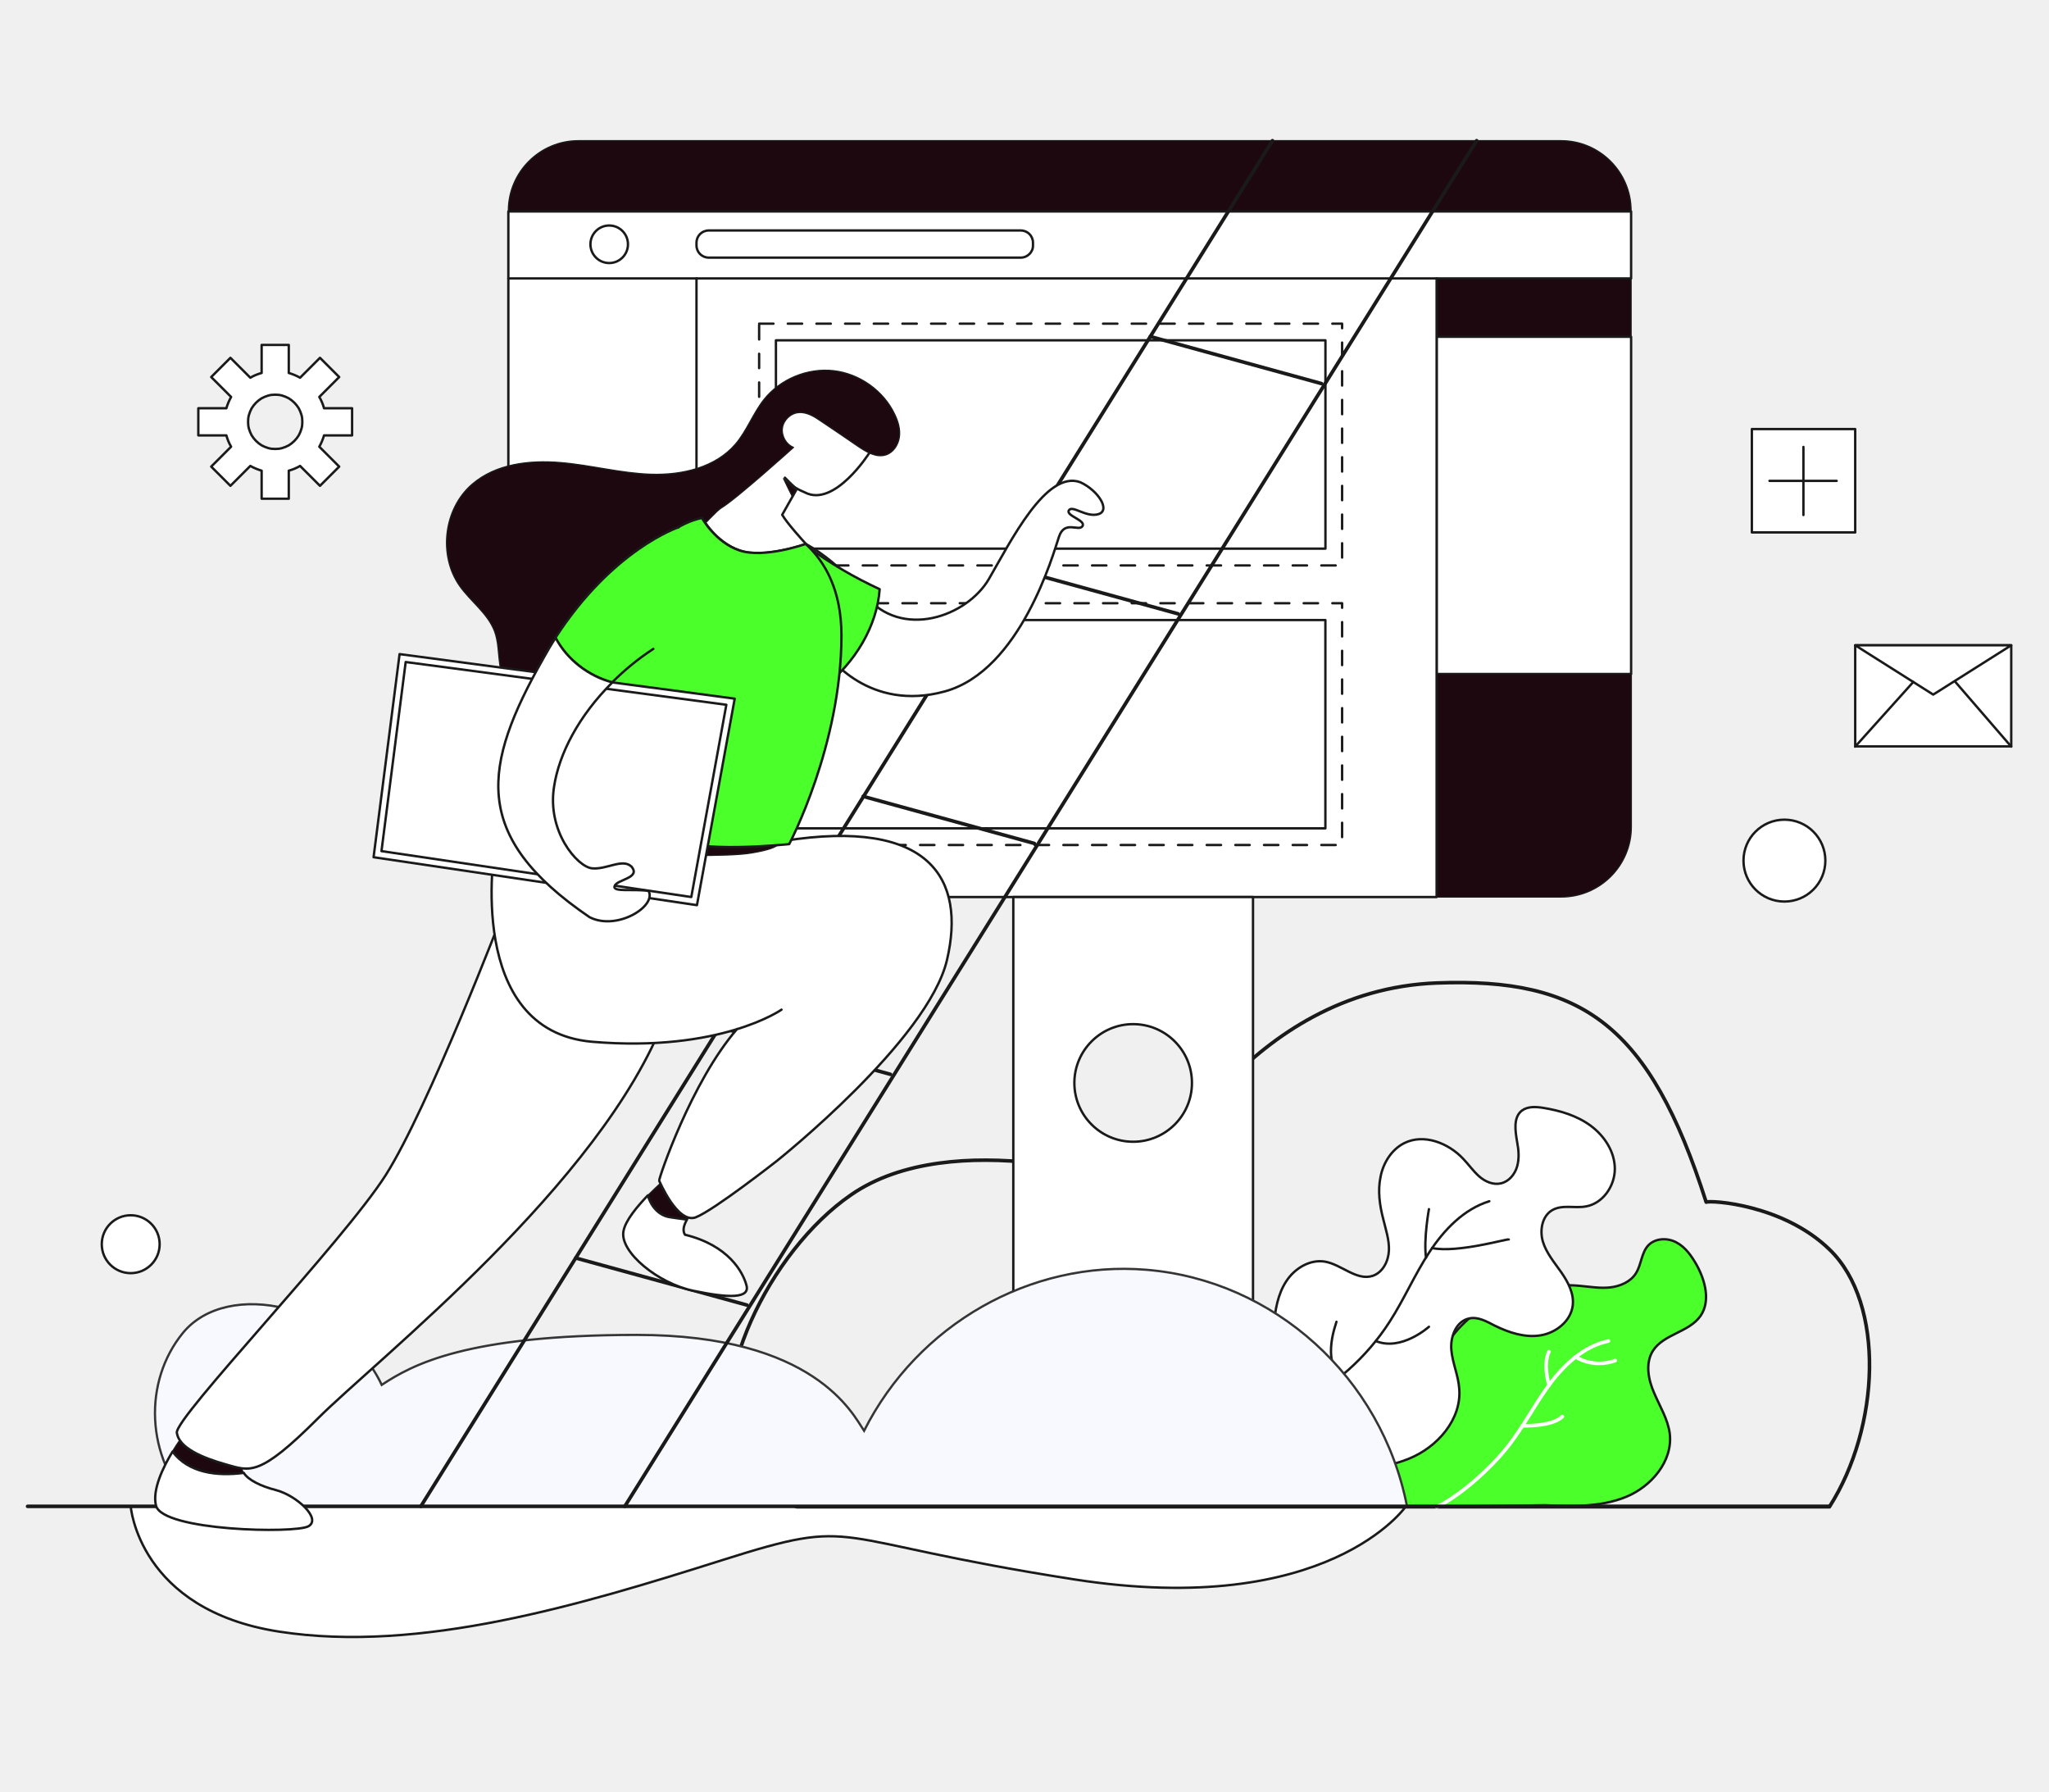
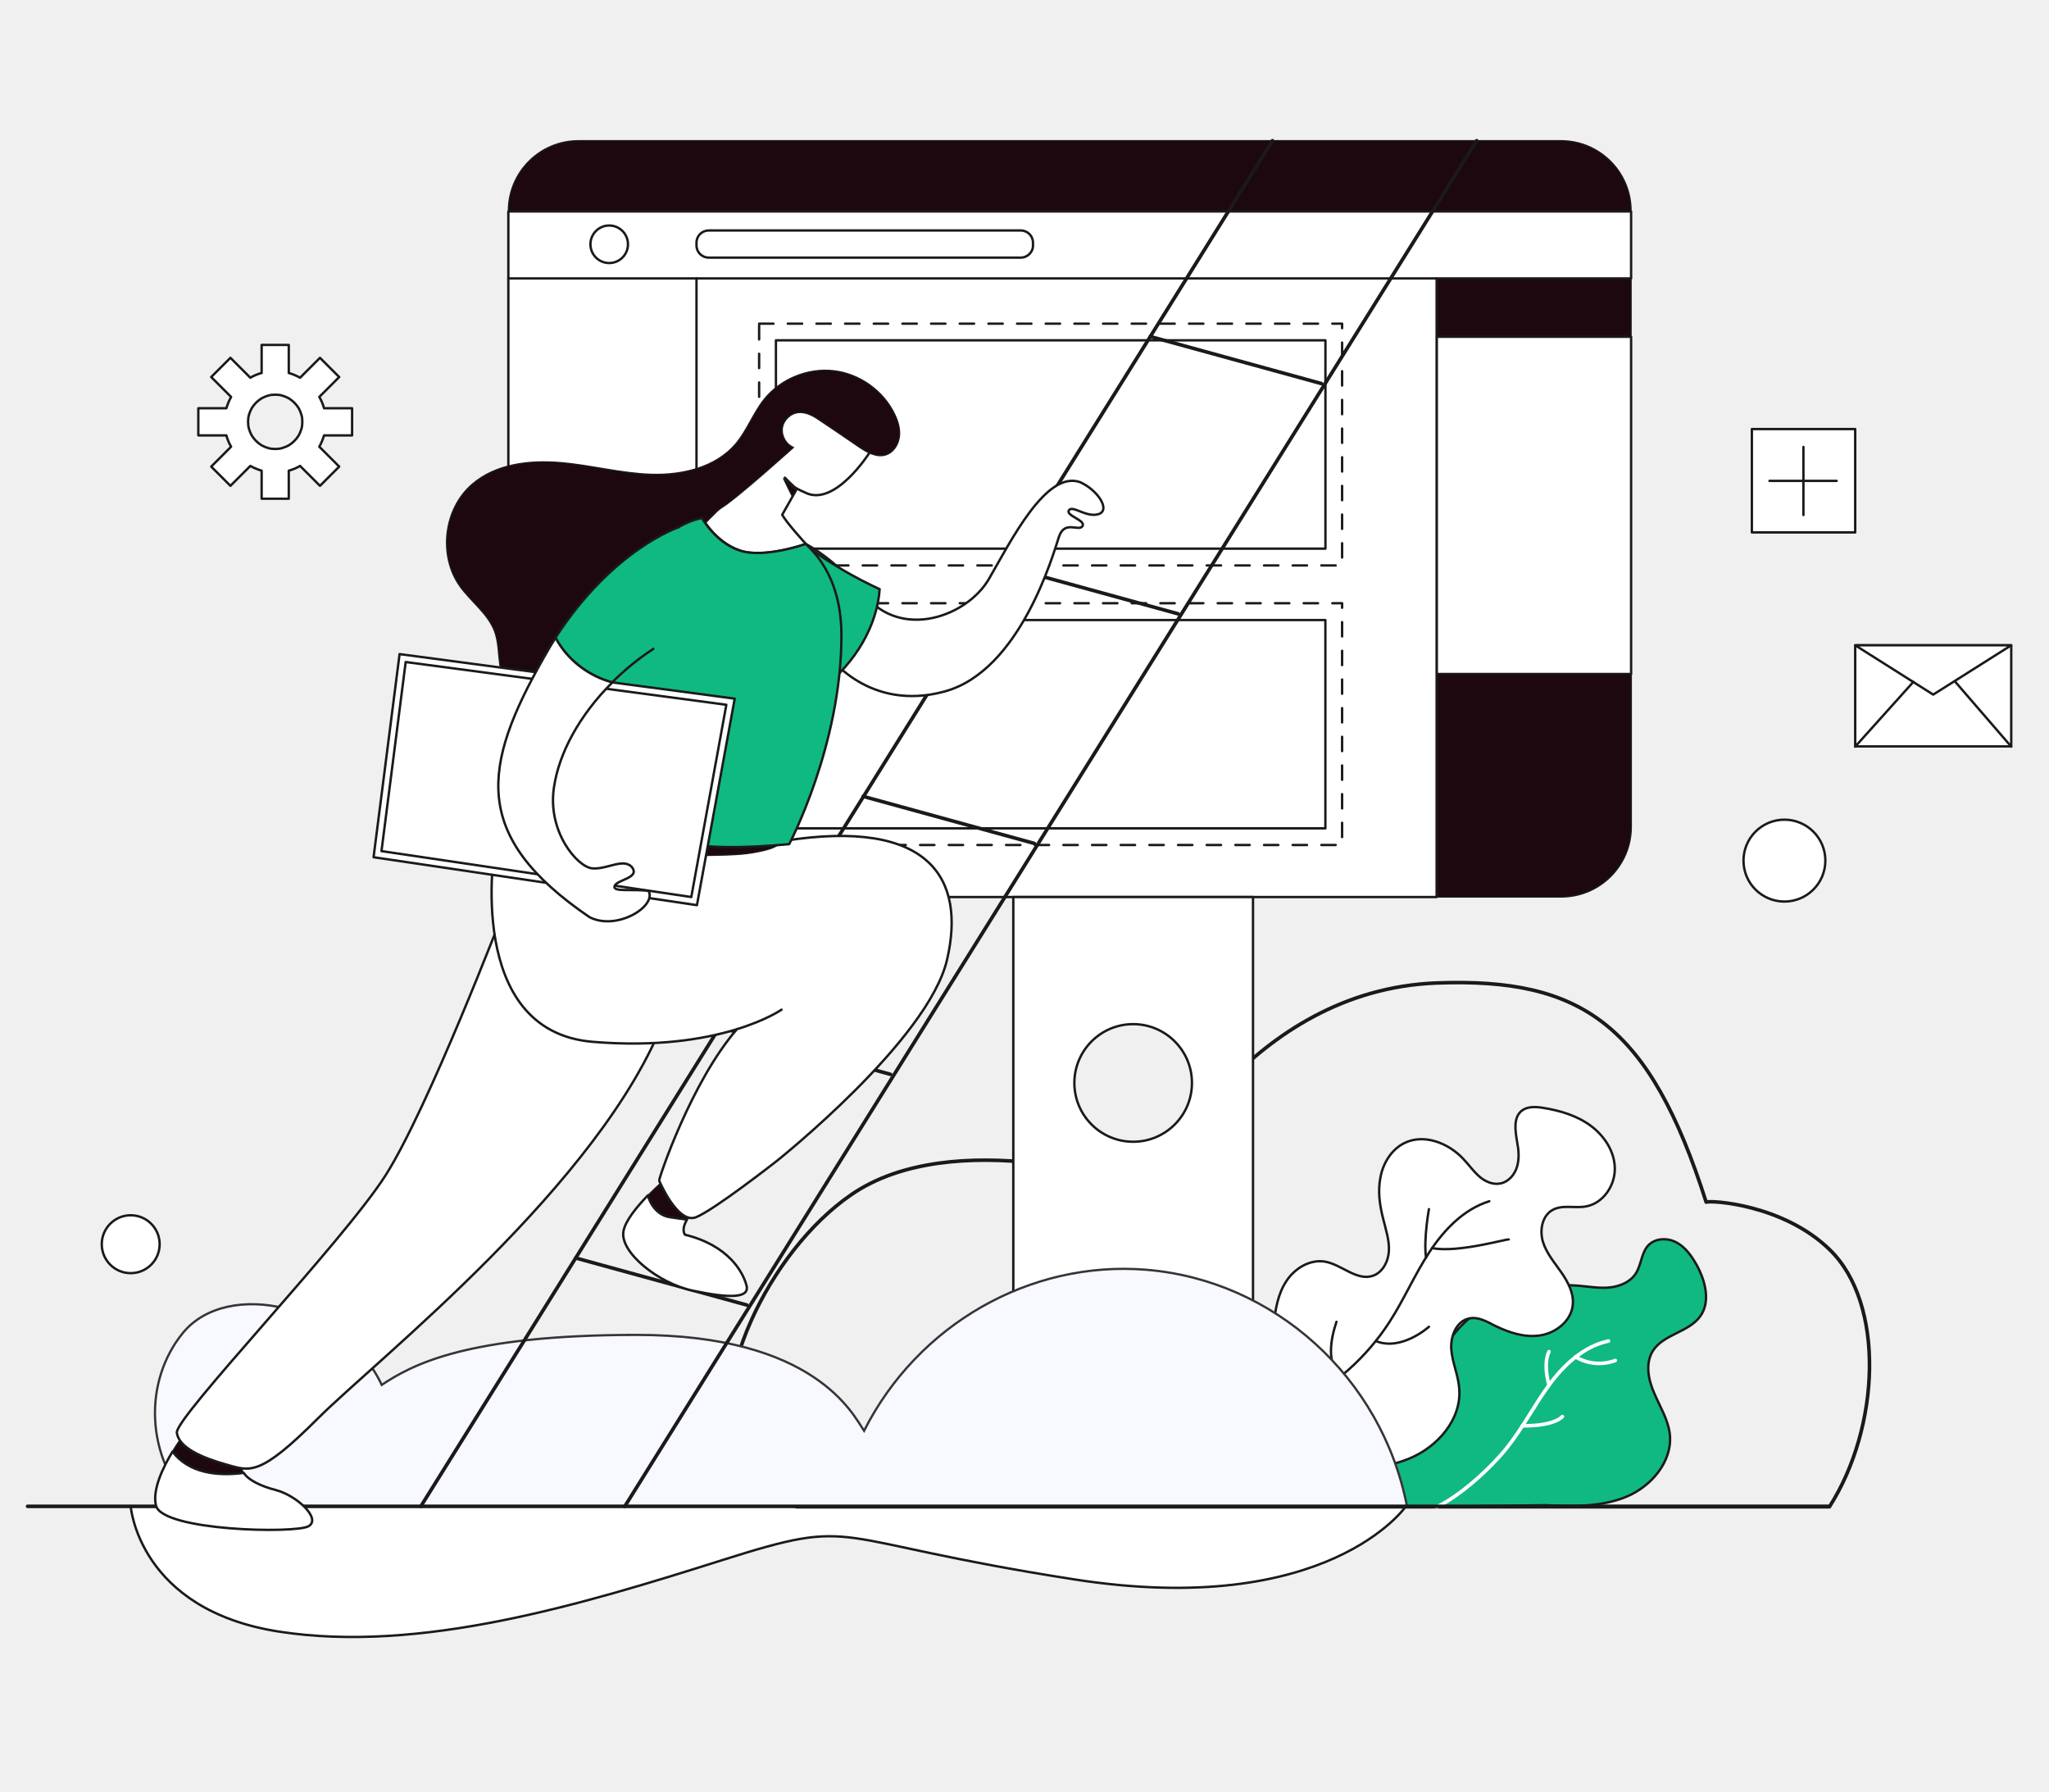
<svg xmlns="http://www.w3.org/2000/svg" version="1.1" id="Layer_1" x="0px" y="0px" viewBox="0 0 906.1 792" style="enable-background:new 0 0 906.1 792;" xml:space="preserve">
  <style type="text/css">
	.st0{fill:#FFFFFF;stroke:#1A1A1A;stroke-width:1.056;stroke-linecap:round;stroke-linejoin:round;stroke-miterlimit:10;}
	.st1{fill:none;stroke:#1A1A1A;stroke-width:1.584;stroke-linecap:round;stroke-linejoin:round;stroke-miterlimit:10;}
	.st2{fill:#1D0810;stroke:#1A1A1A;stroke-width:0.528;stroke-linecap:round;stroke-linejoin:round;stroke-miterlimit:10;}
	.st3{fill:none;stroke:#1A1A1A;stroke-width:1.056;stroke-linecap:round;stroke-linejoin:round;stroke-miterlimit:10;}
	
		.st4{fill:none;stroke:#1A1A1A;stroke-width:1.056;stroke-linecap:round;stroke-linejoin:round;stroke-miterlimit:10;stroke-dasharray:6.337;}
- 	.st5{fill:#4BFF2A;stroke:#1A1A1A;stroke-width:1.056;stroke-linecap:round;stroke-linejoin:round;stroke-miterlimit:10;}
+ 	.st5{fill:#10B981;stroke:#1A1A1A;stroke-width:1.056;stroke-linecap:round;stroke-linejoin:round;stroke-miterlimit:10;}
	.st6{fill:none;stroke:#FFFFFF;stroke-width:1.584;stroke-linecap:round;stroke-linejoin:round;stroke-miterlimit:10;}
	.st7{fill:#F8F8FF;stroke:#353535;stroke-miterlimit:10;}
	.st8{fill:#4EBAD5;stroke:#1A1A1A;stroke-width:1.056;stroke-linecap:round;stroke-linejoin:round;stroke-miterlimit:10;}
</style>
  <g id="Vector">
    <path class="st0" d="M57.8,666h563.9c0,0-34.3,49.8-146.6,32.3s-93.6-28.2-155.8-8.5S185.7,731,123.5,721.4S57.8,666,57.8,666z" />
    <path class="st1" d="M326.3,644.9c-14.8-31.8,13.6-91.5,50-116.6c44.9-31.1,125.7-6,132.5-2c2.6-5.5,43.4-88.6,126.6-91.7   c64.3-2.4,94.1,18.5,119.1,96.9c2.1-0.9,34.1,1,54.6,21c24.7,23.9,22.3,78.7-0.1,113.7c-152.2,0-304.4,0-456.6,0   C336.1,660.7,329.4,651.6,326.3,644.9z" />
    <g>
      <g>
        <path class="st2" d="M721.3,93.2c0-17.1-13.9-31-31-31H255.8c-17.1,0-31,13.9-31,31v0.3h496.5V93.2z" />
        <rect x="635.3" y="123.1" class="st2" width="86" height="25.8" />
        <rect x="635.3" y="148.9" class="st0" width="86" height="149.1" />
        <path class="st2" d="M635.3,297.9v98.7h55.1c17.1,0,31-13.9,31-31v-67.7H635.3z" />
        <path class="st0" d="M721.3,93.5v29.6h-86v273.5H255.8c-17.1,0-31-13.9-31-31V93.5H721.3z" />
        <line class="st3" x1="635.3" y1="123.1" x2="224.8" y2="123.1" />
        <line class="st0" x1="308" y1="123.1" x2="308" y2="396.6" />
        <rect x="335.7" y="143.1" class="st4" width="257.8" height="106.9" />
        <rect x="418.6" y="75" transform="matrix(-1.836970e-16 1 -1 -1.836970e-16 661.1291 -268.1354)" class="st0" width="92.1" height="243" />
        <rect x="335.7" y="266.7" class="st4" width="257.8" height="106.9" />
        <rect x="418.6" y="198.7" transform="matrix(-1.836970e-16 1 -1 -1.836970e-16 784.805 -144.4594)" class="st0" width="92.1" height="243" />
      </g>
      <path class="st0" d="M448.1,396.6V666h106V396.6H448.1z M501.1,504.8c-14.3,0-26-11.6-26-26c0-14.3,11.6-26,26-26    c14.3,0,26,11.6,26,26C527.1,493.2,515.4,504.8,501.1,504.8z" />
    </g>
    <g>
      <path class="st5" d="M683.2,665.5c12.1,0.5,24.7,0.9,35.9-3.7c11.2-4.6,20.7-15.8,19.3-27.9c-0.8-6.4-4.4-12.1-6.9-18    c-2.6-5.9-4-13.1-0.6-18.6c4.7-7.5,16-8.2,21.1-15.5c4.5-6.5,2.1-15.6-1.7-22.5c-2.2-3.9-4.9-7.8-8.8-9.9    c-3.9-2.2-9.3-2.1-12.5,1.1c-3.2,3.3-3.1,8.6-5.6,12.5c-2.4,3.8-7,5.7-11.4,6.2s-8.9-0.3-13.4-0.7c-22.5-2-47.1,6.8-58.9,26    c-5.1,8.2-7.6,17.7-11.7,26.4s-10.6,17.1-19.8,19.8c-3.6,1-7.3,1.1-11,1.8c-3.6,0.7-7.4,2.4-9.3,5.5c-3.4,5.5,0.5,13.1,6.2,16.1    c5.7,3,12.7,0.7,19,2.1C614.6,666.6,683.2,665.5,683.2,665.5z" />
      <path class="st6" d="M635.3,666.3c10.5-5,23.7-17,31-26.1c7-8.7,12.1-18.8,18.7-27.8c6.6-9,15.4-17.2,26.3-19.5" />
      <path class="st6" d="M685,597.6c0,0-2.8,4.6,0,14.8" />
      <path class="st6" d="M690.9,626.3c0,0-3.1,4.2-17.7,4.1" />
      <path class="st6" d="M714.3,601.5c0,0-8.6,3.8-17.6-1.6" />
      <path class="st0" d="M563.3,585.8c0.6-6.7,1.8-13.7,5.5-19.3c3.7-5.7,10.4-9.8,17.1-8.7c7.4,1.3,14,8.6,21.1,6.3    c4.5-1.5,7-6.5,7.2-11.2c0.2-4.7-1.4-9.3-2.5-13.9c-1.6-6.1-2.5-12.5-1.2-18.7c1.2-6.2,4.9-12.1,10.5-14.9    c8.6-4.3,19.5-0.1,26.1,7c2.4,2.5,4.4,5.4,7,7.7s6.2,3.9,9.6,3.1c3.6-0.8,6.2-4,7.2-7.5s0.7-7.2,0-10.8c-0.8-4.8-1.8-10.7,2-13.8    c2.6-2,6.2-1.8,9.4-1.3c7.5,1.2,15,3.4,21.1,7.9c6.1,4.5,10.7,11.5,10.7,19.1s-5.3,15.3-12.8,16.6c-4.9,0.9-10.4-0.9-14.8,1.6    c-4.6,2.6-5.7,9-4.2,14s5.1,9.2,8.1,13.5c3,4.3,5.7,9.4,5.1,14.6c-0.8,7-7.4,12.2-14.3,13.3c-6.9,1.1-13.9-1.2-20.2-4.3    c-3.5-1.8-7.3-4-11.2-3.2c-5.8,1.1-8.5,8-8,13.9c0.5,5.8,3.1,11.3,3.5,17.2c1.1,13.5-9.6,25.8-22.2,30.9    c-12.6,5.2-26.6,4.8-40.2,4.4c-6.1-7.7-16.6-16.8-18.6-26.7C562.3,610.8,562.3,597.8,563.3,585.8z" />
      <path class="st0" d="M573.1,621.3c16.8-8.3,31.3-21.2,41.4-36.9c6.4-9.9,11.1-20.9,17.6-30.8c6.5-9.9,15.2-19,26.5-22.5" />
      <path class="st0" d="M631.9,534.6c0,0-2.4,13-1.3,21.4" />
      <path class="st0" d="M667.2,548c-0.6-0.4-22.7,6.1-33.9,3.8" />
      <path class="st0" d="M631.9,586.6c0,0-12.2,11-23.5,6.3" />
      <path class="st0" d="M591,584.4c0,0.6-6.4,16.1,1.6,24.4" />
    </g>
    <path class="st7" d="M85.1,666c179,0,358,0,537.1,0C611,608.8,563.3,566,506.9,561.4c-51.3-4.2-101,24.1-124.8,71.2   c-4.9-7.3-21.8-42.4-100.5-42.4c-75.5,0-99.3,13.2-112.8,22.1c-16.5-35.4-68.1-47.1-87.9-23C63.3,610.8,64.3,644.2,85.1,666z" />
    <path class="st1" d="M12.2,666c3.1,0,796.8,0,796.8,0" />
    <g>
      <line class="st1" x1="562.7" y1="62.2" x2="186.1" y2="666" />
      <line class="st1" x1="653" y1="62.2" x2="276.3" y2="666" />
      <line class="st1" x1="254.6" y1="556.2" x2="330.3" y2="577" />
      <line class="st1" x1="318.1" y1="454.2" x2="393.8" y2="475" />
      <line class="st1" x1="381.7" y1="352.1" x2="457.4" y2="372.9" />
      <line class="st1" x1="445.3" y1="250.6" x2="521" y2="271.4" />
      <line class="st1" x1="508.7" y1="148.8" x2="584.4" y2="169.6" />
    </g>
    <g>
      <path class="st0" d="M351.1,238c0,0,15,5.2,31.3,25.1s45.2,9.5,54.9-7.1c9.6-16.5,25.3-48.3,40.4-42.8c7.9,3.6,13.5,12.4,8.1,14.1    c-5.4,1.7-11.5-4.1-13.1-1.7c-1.6,2.4,7.6,4.4,6,7s-7.9-2.8-10.4,4.7c-2.5,7.5-17,59.2-50.5,68.4s-51.6-15.6-52.3-17.2    c-0.7-1.6-17.4-48.7-17.4-48.7L351.1,238z" />
      <path class="st2" d="M107.7,651.2c-0.8-1.2-0.9-2.5-0.4-3.7c1.9-4.5-26.5-12.6-26.5-12.6s-2.1,2.8-4.6,6.9    C83.2,651.1,95.5,652.7,107.7,651.2z" />
      <path class="st0" d="M122,658.8c-6.7-1.7-12.3-4.5-14.2-7.6c-12.2,1.6-24.5-0.1-31.5-9.4c-4.1,6.7-9.1,17-7.3,23.9    c2.9,11.2,61.6,12.4,67.4,9.1C142.3,671.5,131.2,661.2,122,658.8z" />
      <path class="st0" d="M222.6,403.2c0,0-33.2,86.7-52,116.3s-93.4,107.3-92.4,114s11.2,11,21.8,14c10.6,3,14.7,5.5,40.6-20.4    S266,523.3,294,449.9C290.3,409.1,222.6,403.2,222.6,403.2z" />
      <path class="st2" d="M296,538.1c2.6,0.5,5.3,0.9,7.9,1.1c1.1-1.9,2.5-3.3,2.5-3.3l-10.8-15.9c0,0-4.3,3.7-9,8.4    C288,533.3,291.4,537.4,296,538.1z" />
      <path class="st0" d="M330.1,568.3c-1.5-5.8-7.9-17.7-27.2-22.4c-1.3-2-0.3-4.6,0.9-6.7c-2.6-0.3-5.2-0.7-7.9-1.1    c-4.6-0.8-8.1-4.8-9.4-9.6c-4.8,5-10,11.2-10.8,15.9c-1.7,9.1,15.3,23.1,31,26.3C322.4,574,331.7,574.1,330.1,568.3z" />
      <path class="st5" d="M260,249.6c0,0,26.9,36.4,103.8,54.6c14.7-11.3,24.1-27.8,25.2-43.7c-11-5.1-21.8-11.3-32-18.9" />
      <path class="st0" d="M326,454.9c-20.3,23.3-34.8,66.4-34.5,67.1c0,0,8.1,19.3,16.2,16.2c8-3.1,35.8-24.9,35.8-24.9    s67.1-53.4,75.3-89c8.3-35.6-7.3-62.8-72.3-52.5c-20-0.9-67.4-15.4-67.4-15.4l-40.6-25.9c0,0-18.5,31.7-19.7,44.1    c0,0-13.5,81.1,43.1,86c56.7,4.8,83.7-14.2,83.7-14.2" />
      <path class="st2" d="M218.8,374.5c0,0,92.8,6.2,113.6,2.6c15.7-2.6,11.5-5.4,11.5-5.4l-115-8.5L218.8,374.5z" />
      <path class="st0" d="M352,215.8c-4.9-2.8-6.8-5.4-6.9-5.6L352,215.8z" />
      <path class="st0" d="M389.3,185.5l-4.9,14.8c0,0-15.4,24.3-28.5,17.4c-1.5-0.6-2.8-1.3-3.9-1.9l0.4,0.3c0,0,0,0-6.5,11.5    c2.1,3.7,9.5,11.8,10.4,12.8c0,0,0,0.1,0.1,0.1c0,0,0,0,0,0s-18.4,6.6-29.2,2.9c-10.8-3.6-16.7-14.4-16.7-14.4l27-30.4l10-22.7    c0,0,27.2,0.7,31.1,2.4C382.6,180,389.3,185.5,389.3,185.5z" />
      <path class="st2" d="M346.5,211.6c0,0,3.9,8.2,4,8c0.1-0.1,1.5-3,1.5-3L346.5,211.6z" />
      <path class="st2" d="M227.3,306.4c-4-2.8-5.7-7.9-6.3-12.8c-0.7-4.9-0.6-9.9-2.3-14.5c-3-7.9-10.5-13.1-15.4-20    c-9.6-13.6-7.1-34.3,5.6-45.1c10.4-8.9,25.1-10.6,38.7-9.5s26.9,4.8,40.5,5.2s28.3-3,37.2-13.4c5-5.9,7.7-13.5,12.5-19.6    c7.2-9.1,19.3-14.1,30.8-12.8c11.5,1.3,22.2,8.9,27.1,19.4c1.5,3.1,2.5,6.6,2,10c-0.5,3.4-2.6,6.7-5.9,7.8    c-4.3,1.4-8.7-1.3-12.4-3.8c-5.4-3.7-10.8-7.4-16.2-11c-3-2.1-6.4-4.2-10-3.9c-3.6,0.3-6.7,3.3-7.2,6.8s1.6,7.3,4.9,8.6    c0,0-25.5,23-32,26.8c-6.5,3.8-81.5,91.2-81.5,91.2L227.3,306.4z" />
      <path class="st5" d="M372.1,281c0,48.5-23.1,92.2-23.1,92.2s-42.7,4.5-52-3.1c-9.3-7.6-28.3-6-36.6-12.4    c-8.3-6.4-16.5-26.2-16.5-26.2s25.5-94,66.5-102.5c0,0,5.9,10.8,16.7,14.4c10.8,3.6,29.2-2.9,29.2-2.9s0,0,0,0    C364.9,248.4,372.1,261,372.1,281z" />
      <polygon class="st0" points="165.2,379 176.7,289.2 324.9,308.9 308.2,400.2   " />
      <polygon class="st0" points="179.4,292.7 168.7,376.3 305.7,396.6 321.2,311.6   " />
      <path class="st5" d="M300.1,233.1c0,0-29.1,9.6-54.5,48.9c5.1,9.5,14.6,16.9,25.1,19.7c5.3-5.3,11.3-10.3,18.2-14.8" />
      <path class="st0" d="M270.8,301.7c-10.5-2.7-20.1-10.1-25.1-19.7c-1.9,2.9-3.8,6.1-5.6,9.4c-26.5,47.1-32.3,78.1,20.6,114.1    c12,6.2,29.8-4.8,26.1-11.6c-7.1-1-16.1,0.7-15-2.2c1.1-2.9,11.8-3.5,7.4-8.6c-4-3.7-11,1.5-17.5,0.8c-6.5-0.8-19.8-16.3-16.7-36    C247.2,333.2,256,316.4,270.8,301.7z" />
      <path class="st8" d="M347.1,211.2c0,0,3.7,3.9,4.9,4.6" />
    </g>
    <circle class="st0" cx="789.1" cy="380.5" r="18.1" />
    <circle class="st0" cx="57.8" cy="550.1" r="12.8" />
    <path class="st0" d="M155.7,192.5v-12h-12.4c-0.5-1.8-1.2-3.5-2.1-5l8.8-8.8l-8.5-8.5l-8.8,8.8c-1.6-0.9-3.3-1.6-5-2.1v-12.4h-12   v12.4c-1.8,0.5-3.5,1.2-5,2.1l-8.8-8.8l-8.5,8.5l8.8,8.8c-0.9,1.6-1.6,3.3-2.1,5H87.7v12h12.4c0.5,1.8,1.2,3.5,2.1,5l-8.8,8.8   l8.5,8.5l8.8-8.8c1.6,0.9,3.3,1.6,5,2.1v12.4h12v-12.4c1.8-0.5,3.5-1.2,5-2.1l8.8,8.8l8.5-8.5l-8.8-8.8c0.9-1.6,1.6-3.3,2.1-5   H155.7z M132.1,192.5c-1.1,1.8-2.6,3.3-4.4,4.4c-0.9,0.5-1.9,0.9-2.9,1.2c-1,0.3-2,0.4-3.1,0.4c-1.1,0-2.1-0.1-3.1-0.4   c-1-0.3-2-0.7-2.9-1.2c-1.8-1.1-3.3-2.6-4.4-4.4c-0.5-0.9-0.9-1.9-1.2-2.9c-0.3-1-0.4-2-0.4-3.1s0.1-2.1,0.4-3.1   c0.3-1,0.7-2,1.2-2.9c1.1-1.8,2.6-3.3,4.4-4.4c0.9-0.5,1.9-0.9,2.9-1.2c1-0.3,2-0.4,3.1-0.4c1.1,0,2.1,0.1,3.1,0.4   c1,0.3,2,0.7,2.9,1.2c1.8,1.1,3.3,2.6,4.4,4.4c0.5,0.9,0.9,1.9,1.2,2.9c0.3,1,0.4,2,0.4,3.1s-0.1,2.1-0.4,3.1   C133,190.6,132.6,191.6,132.1,192.5z" />
    <g>
      <rect x="774.7" y="189.7" class="st0" width="45.7" height="45.7" />
      <line class="st0" x1="797.5" y1="197.6" x2="797.5" y2="227.7" />
      <line class="st0" x1="782.5" y1="212.6" x2="812.2" y2="212.6" />
    </g>
    <circle class="st0" cx="269.4" cy="108" r="8.3" />
    <path class="st0" d="M451.4,113.9h-138c-3,0-5.4-2.4-5.4-5.4v-1.2c0-3,2.4-5.4,5.4-5.4h138c3,0,5.4,2.4,5.4,5.4v1.2   C456.9,111.4,454.4,113.9,451.4,113.9z" />
    <g>
      <g>
        <rect x="820.4" y="285.3" class="st0" width="69" height="44.7" />
        <polygon class="st0" points="854.9,307.1 820.4,285.3 889.4,285.3    " />
      </g>
      <line class="st0" x1="820.4" y1="330.1" x2="846.1" y2="301.5" />
      <line class="st0" x1="864.7" y1="301.5" x2="889.4" y2="330.1" />
    </g>
  </g>
</svg>
